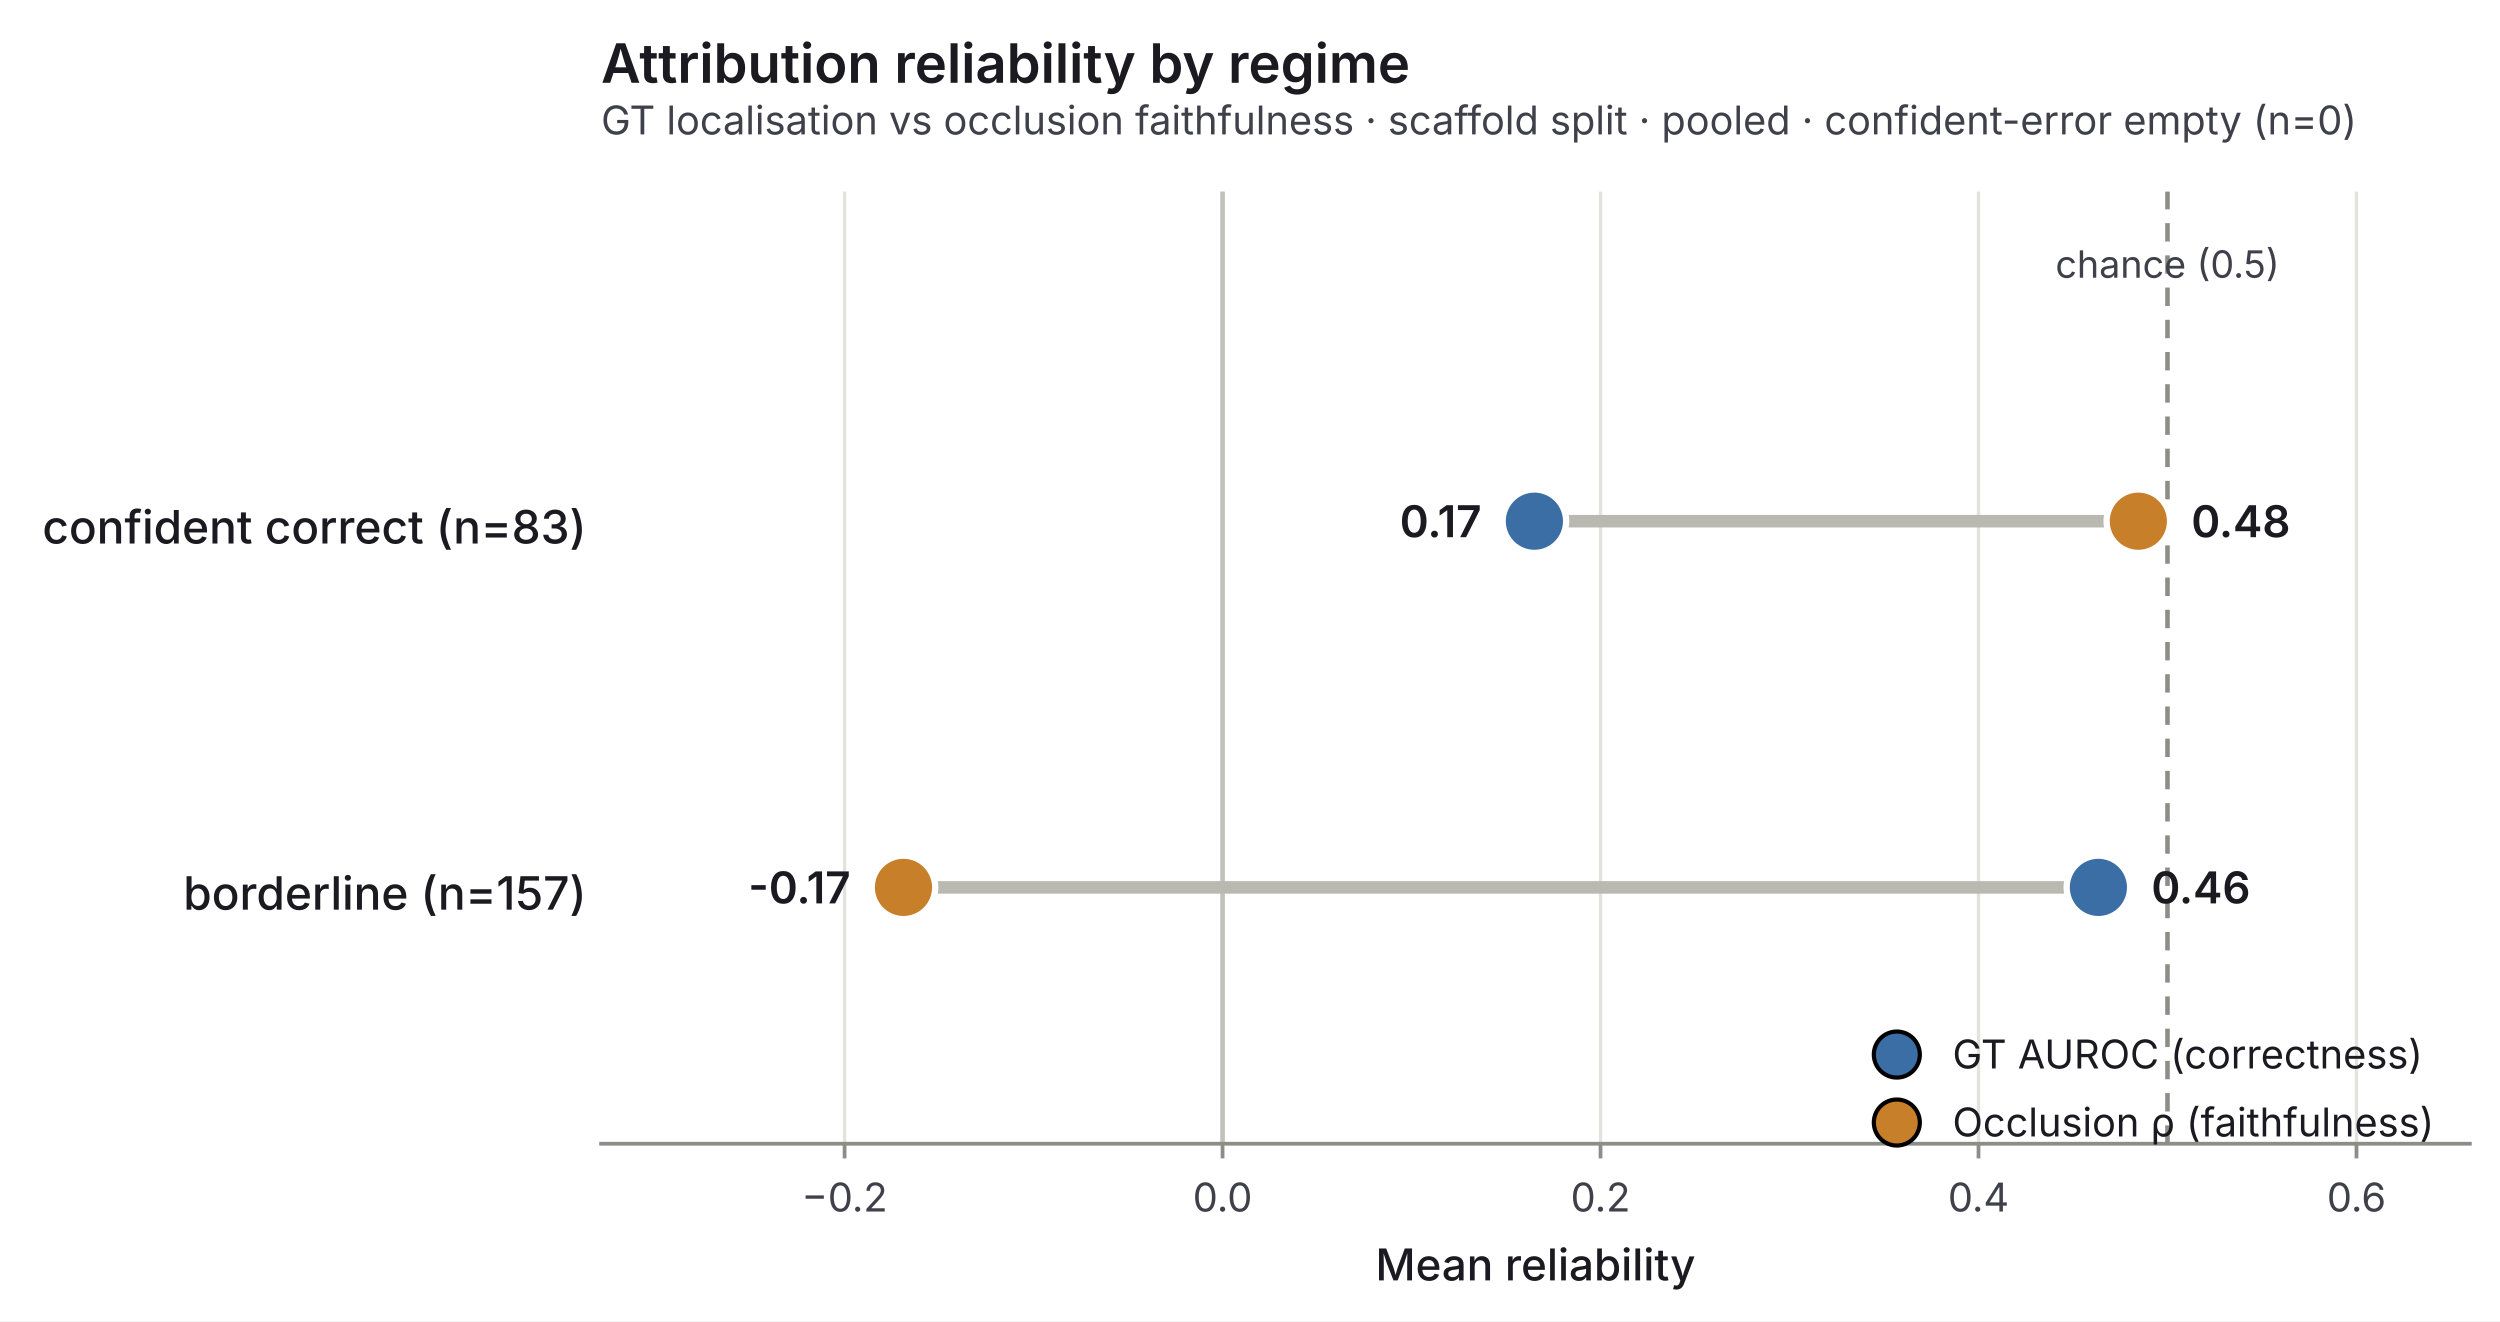
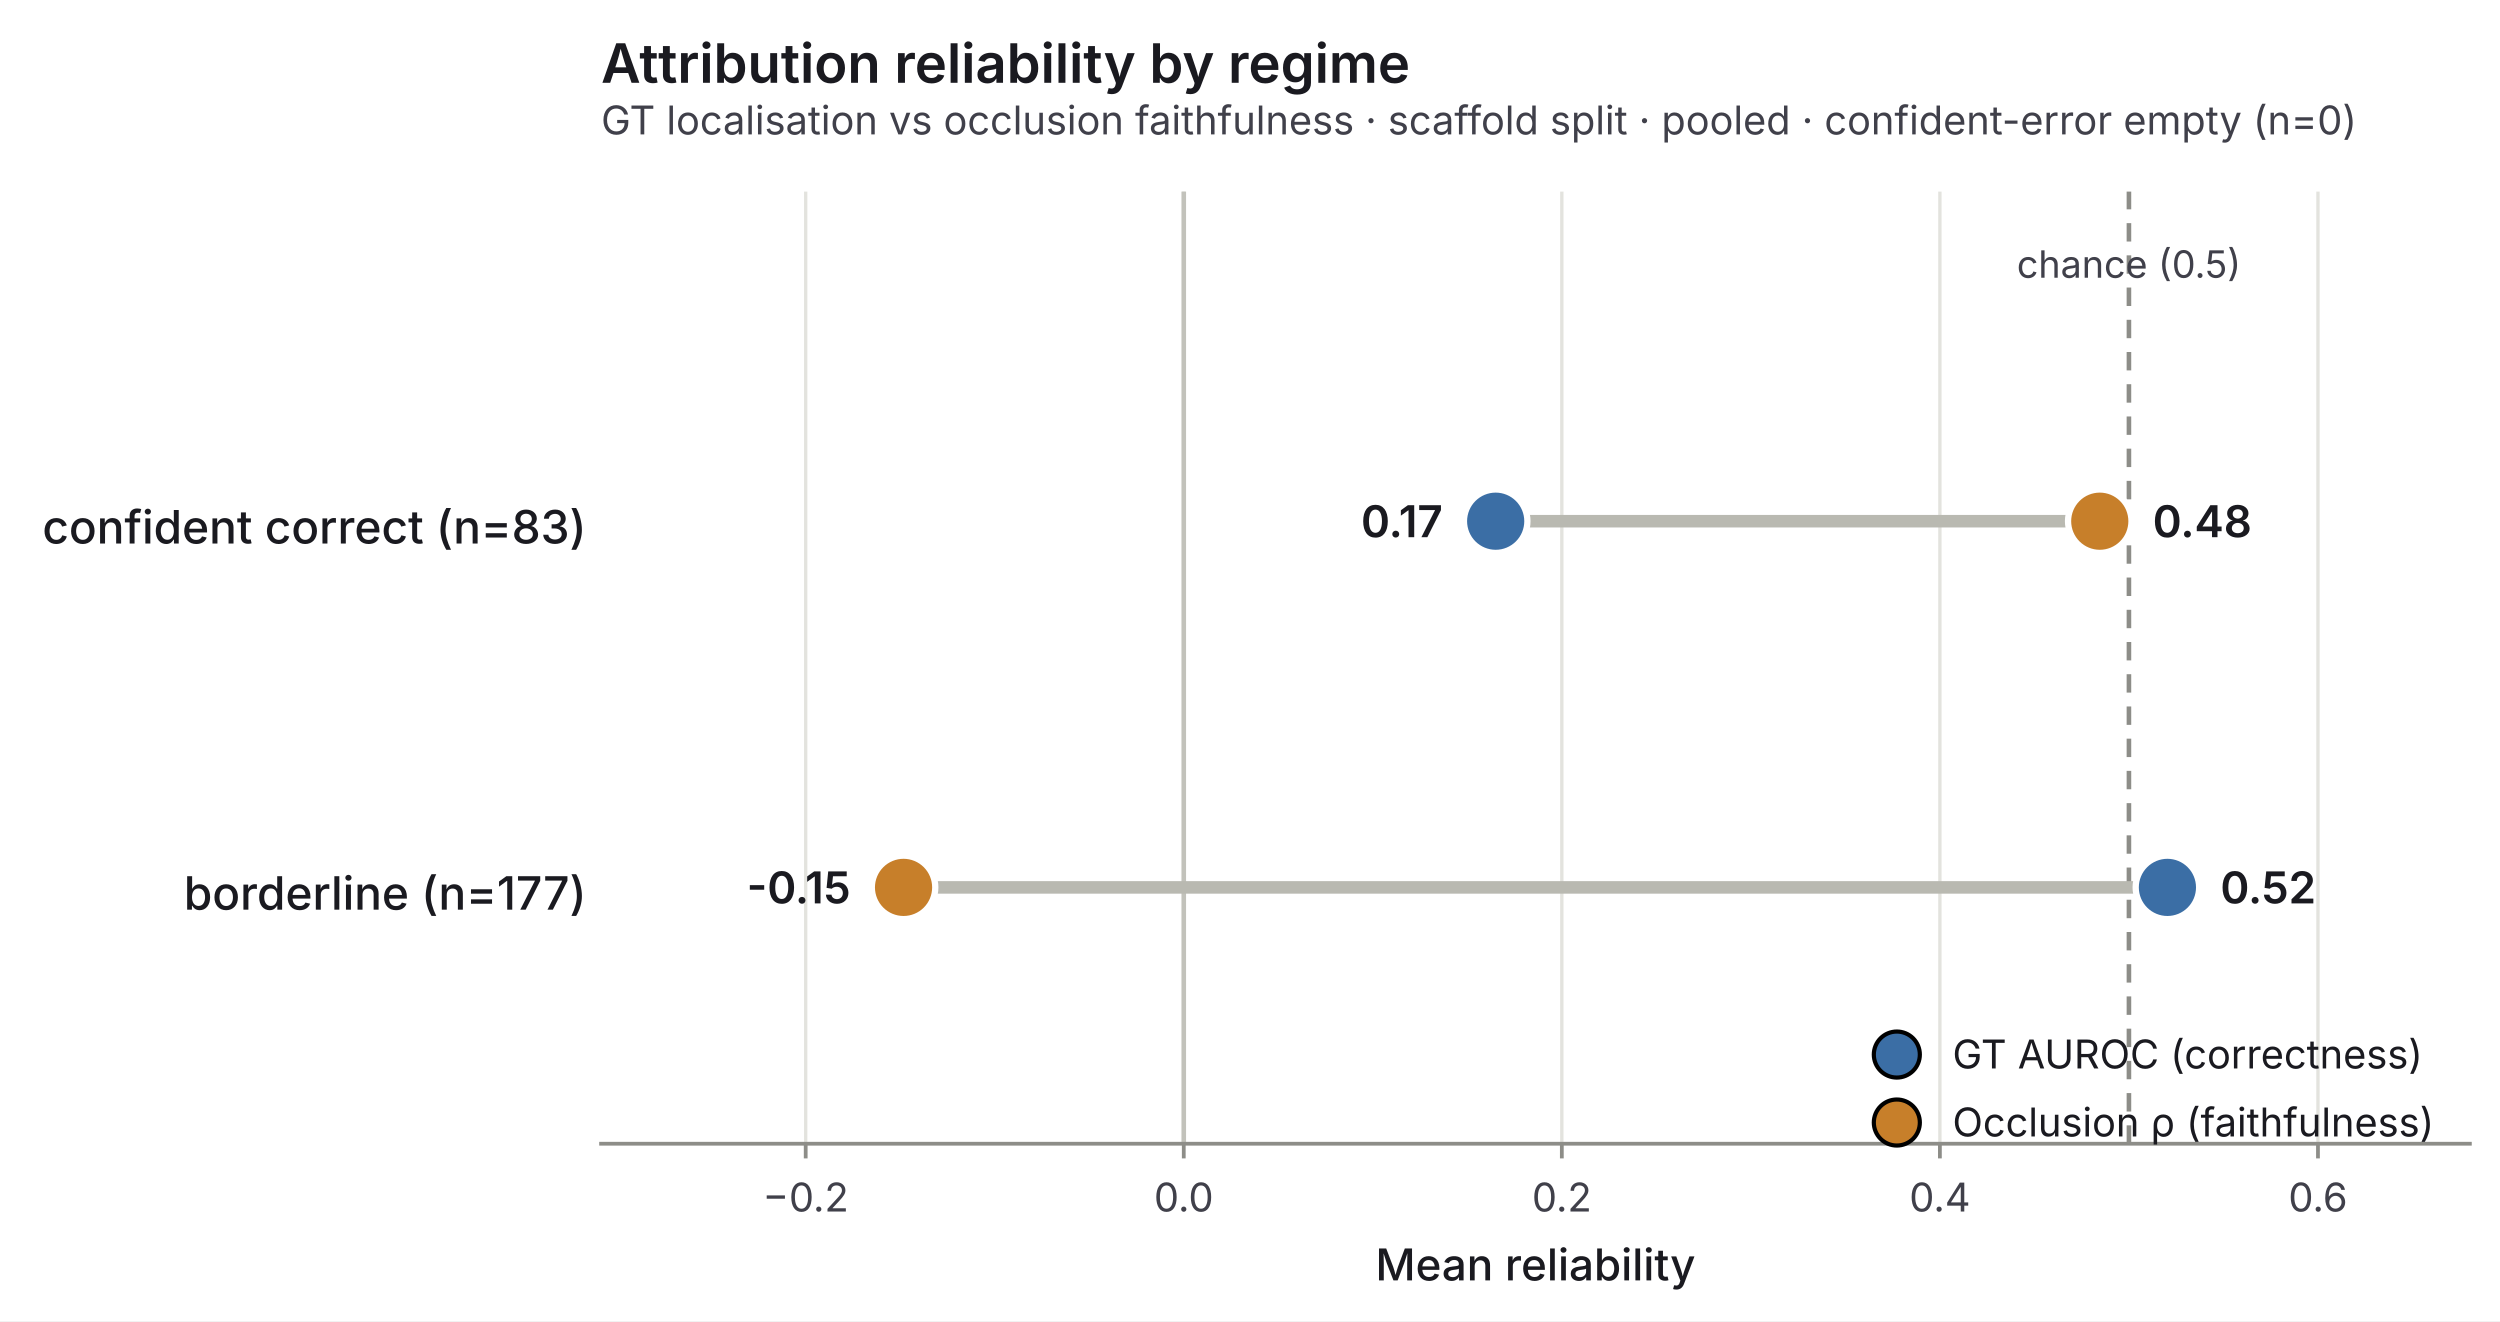
<svg xmlns="http://www.w3.org/2000/svg" xmlns:xlink="http://www.w3.org/1999/xlink" width="597.435pt" height="315.72pt" viewBox="0 0 597.435 315.72" version="1.1">
  <defs>
    <style type="text/css">*{stroke-linejoin: round; stroke-linecap: butt}</style>
  </defs>
  <g id="figure_1">
    <g id="patch_1">
      <path d="M 0 315.72  L 597.435 315.72  L 597.435 0  L 0 0  z " style="fill: #ffffff" />
    </g>
    <g id="axes_1">
      <g id="patch_2">
        <path d="M 143.645 273.321  L 590.235 273.321  L 590.235 45.794  L 143.645 45.794  z " style="fill: #ffffff" />
      </g>
      <g id="matplotlib.axis_1">
        <g id="xtick_1">
          <g id="line2d_1">
-             <path d="M 201.832 273.321  L 201.832 45.794  " clip-path="url(#p8bb84297b1)" style="fill: none; stroke: #e3e3de; stroke-width: 0.8; stroke-linecap: round" />
+             <path d="M 192.539 273.321  L 192.539 45.794  " clip-path="url(#peb4f340fc4)" style="fill: none; stroke: #e3e3de; stroke-width: 0.8; stroke-linecap: round" />
          </g>
          <g id="line2d_2">
            <defs>
-               <path id="m140e946038" d="M 0 0  L 0 3.5  " style="stroke: #8d8d88; stroke-width: 0.9" />
+               <path id="m69bed780b4" d="M 0 0  L 0 3.5  " style="stroke: #8d8d88; stroke-width: 0.9" />
            </defs>
            <g>
-               <use xlink:href="#m140e946038" x="201.832" y="273.321" style="fill: #8d8d88; stroke: #8d8d88; stroke-width: 0.9" />
+               <use xlink:href="#m69bed780b4" x="192.539" y="273.321" style="fill: #8d8d88; stroke: #8d8d88; stroke-width: 0.9" />
            </g>
          </g>
          <g id="text_1">
-             <text style="font-size: 9.5px; font-family: 'Inter', 'Liberation Sans', 'Arial', 'Helvetica', 'DejaVu Sans', sans-serif; text-anchor: middle; fill: #40404a" x="201.832" y="289.524" transform="rotate(-0 201.8322 289.5239)">−0.2</text>
+             <text style="font-size: 9.5px; font-family: 'Inter', 'Liberation Sans', 'Arial', 'Helvetica', 'DejaVu Sans', sans-serif; text-anchor: middle; fill: #40404a" x="192.539" y="289.524" transform="rotate(-0 192.5389 289.5239)">−0.2</text>
          </g>
        </g>
        <g id="xtick_2">
          <g id="line2d_3">
-             <path d="M 292.158 273.321  L 292.158 45.794  " clip-path="url(#p8bb84297b1)" style="fill: none; stroke: #e3e3de; stroke-width: 0.8; stroke-linecap: round" />
+             <path d="M 282.887 273.321  L 282.887 45.794  " clip-path="url(#peb4f340fc4)" style="fill: none; stroke: #e3e3de; stroke-width: 0.8; stroke-linecap: round" />
          </g>
          <g id="line2d_4">
            <g>
-               <use xlink:href="#m140e946038" x="292.158" y="273.321" style="fill: #8d8d88; stroke: #8d8d88; stroke-width: 0.9" />
+               <use xlink:href="#m69bed780b4" x="282.887" y="273.321" style="fill: #8d8d88; stroke: #8d8d88; stroke-width: 0.9" />
            </g>
          </g>
          <g id="text_2">
-             <text style="font-size: 9.5px; font-family: 'Inter', 'Liberation Sans', 'Arial', 'Helvetica', 'DejaVu Sans', sans-serif; text-anchor: middle; fill: #40404a" x="292.158" y="289.524" transform="rotate(-0 292.1585 289.5239)">0.0</text>
+             <text style="font-size: 9.5px; font-family: 'Inter', 'Liberation Sans', 'Arial', 'Helvetica', 'DejaVu Sans', sans-serif; text-anchor: middle; fill: #40404a" x="282.887" y="289.524" transform="rotate(-0 282.8874 289.5239)">0.0</text>
          </g>
        </g>
        <g id="xtick_3">
          <g id="line2d_5">
-             <path d="M 382.485 273.321  L 382.485 45.794  " clip-path="url(#p8bb84297b1)" style="fill: none; stroke: #e3e3de; stroke-width: 0.8; stroke-linecap: round" />
+             <path d="M 373.236 273.321  L 373.236 45.794  " clip-path="url(#peb4f340fc4)" style="fill: none; stroke: #e3e3de; stroke-width: 0.8; stroke-linecap: round" />
          </g>
          <g id="line2d_6">
            <g>
-               <use xlink:href="#m140e946038" x="382.485" y="273.321" style="fill: #8d8d88; stroke: #8d8d88; stroke-width: 0.9" />
+               <use xlink:href="#m69bed780b4" x="373.236" y="273.321" style="fill: #8d8d88; stroke: #8d8d88; stroke-width: 0.9" />
            </g>
          </g>
          <g id="text_3">
-             <text style="font-size: 9.5px; font-family: 'Inter', 'Liberation Sans', 'Arial', 'Helvetica', 'DejaVu Sans', sans-serif; text-anchor: middle; fill: #40404a" x="382.485" y="289.524" transform="rotate(-0 382.4848 289.5239)">0.2</text>
+             <text style="font-size: 9.5px; font-family: 'Inter', 'Liberation Sans', 'Arial', 'Helvetica', 'DejaVu Sans', sans-serif; text-anchor: middle; fill: #40404a" x="373.236" y="289.524" transform="rotate(-0 373.2358 289.5239)">0.2</text>
          </g>
        </g>
        <g id="xtick_4">
          <g id="line2d_7">
-             <path d="M 472.811 273.321  L 472.811 45.794  " clip-path="url(#p8bb84297b1)" style="fill: none; stroke: #e3e3de; stroke-width: 0.8; stroke-linecap: round" />
+             <path d="M 463.584 273.321  L 463.584 45.794  " clip-path="url(#peb4f340fc4)" style="fill: none; stroke: #e3e3de; stroke-width: 0.8; stroke-linecap: round" />
          </g>
          <g id="line2d_8">
            <g>
-               <use xlink:href="#m140e946038" x="472.811" y="273.321" style="fill: #8d8d88; stroke: #8d8d88; stroke-width: 0.9" />
+               <use xlink:href="#m69bed780b4" x="463.584" y="273.321" style="fill: #8d8d88; stroke: #8d8d88; stroke-width: 0.9" />
            </g>
          </g>
          <g id="text_4">
-             <text style="font-size: 9.5px; font-family: 'Inter', 'Liberation Sans', 'Arial', 'Helvetica', 'DejaVu Sans', sans-serif; text-anchor: middle; fill: #40404a" x="472.811" y="289.524" transform="rotate(-0 472.8111 289.5239)">0.4</text>
+             <text style="font-size: 9.5px; font-family: 'Inter', 'Liberation Sans', 'Arial', 'Helvetica', 'DejaVu Sans', sans-serif; text-anchor: middle; fill: #40404a" x="463.584" y="289.524" transform="rotate(-0 463.5843 289.5239)">0.4</text>
          </g>
        </g>
        <g id="xtick_5">
          <g id="line2d_9">
-             <path d="M 563.137 273.321  L 563.137 45.794  " clip-path="url(#p8bb84297b1)" style="fill: none; stroke: #e3e3de; stroke-width: 0.8; stroke-linecap: round" />
+             <path d="M 553.933 273.321  L 553.933 45.794  " clip-path="url(#peb4f340fc4)" style="fill: none; stroke: #e3e3de; stroke-width: 0.8; stroke-linecap: round" />
          </g>
          <g id="line2d_10">
            <g>
-               <use xlink:href="#m140e946038" x="563.137" y="273.321" style="fill: #8d8d88; stroke: #8d8d88; stroke-width: 0.9" />
+               <use xlink:href="#m69bed780b4" x="553.933" y="273.321" style="fill: #8d8d88; stroke: #8d8d88; stroke-width: 0.9" />
            </g>
          </g>
          <g id="text_5">
-             <text style="font-size: 9.5px; font-family: 'Inter', 'Liberation Sans', 'Arial', 'Helvetica', 'DejaVu Sans', sans-serif; text-anchor: middle; fill: #40404a" x="563.137" y="289.524" transform="rotate(-0 563.1374 289.5239)">0.6</text>
+             <text style="font-size: 9.5px; font-family: 'Inter', 'Liberation Sans', 'Arial', 'Helvetica', 'DejaVu Sans', sans-serif; text-anchor: middle; fill: #40404a" x="553.933" y="289.524" transform="rotate(-0 553.9328 289.5239)">0.6</text>
          </g>
        </g>
        <g id="text_6">
          <text style="font-weight: 500; font-size: 10.5px; font-family: 'Inter', 'Liberation Sans', 'Arial', 'Helvetica', 'DejaVu Sans', sans-serif; text-anchor: middle; fill: #1a1a20" x="366.94" y="305.987" transform="rotate(-0 366.9403 305.9873)">Mean reliability</text>
        </g>
      </g>
      <g id="matplotlib.axis_2">
        <g id="ytick_1">
          <g id="line2d_11" />
          <g id="text_7">
            <text style="font-weight: 500; font-size: 11px; font-family: 'Inter', 'Liberation Sans', 'Arial', 'Helvetica', 'DejaVu Sans', sans-serif; text-anchor: end; fill: #1a1a20" x="140.145" y="129.881" transform="rotate(-0 140.1453 129.8812)">confident correct  (n=83)</text>
          </g>
        </g>
        <g id="ytick_2">
          <g id="line2d_12" />
          <g id="text_8">
-             <text style="font-weight: 500; font-size: 11px; font-family: 'Inter', 'Liberation Sans', 'Arial', 'Helvetica', 'DejaVu Sans', sans-serif; text-anchor: end; fill: #1a1a20" x="140.145" y="217.392" transform="rotate(-0 140.1453 217.3916)">borderline  (n=157)</text>
+             <text style="font-weight: 500; font-size: 11px; font-family: 'Inter', 'Liberation Sans', 'Arial', 'Helvetica', 'DejaVu Sans', sans-serif; text-anchor: end; fill: #1a1a20" x="140.145" y="217.392" transform="rotate(-0 140.1453 217.3916)">borderline  (n=177)</text>
          </g>
        </g>
      </g>
      <g id="line2d_13">
-         <path d="M 292.158 273.321  L 292.158 45.794  " clip-path="url(#p8bb84297b1)" style="fill: none; stroke: #c2c2bb; stroke-width: 1.1; stroke-linecap: round" />
+         <path d="M 282.887 273.321  L 282.887 45.794  " clip-path="url(#peb4f340fc4)" style="fill: none; stroke: #c2c2bb; stroke-width: 1.1; stroke-linecap: round" />
      </g>
      <g id="line2d_14">
-         <path d="M 517.974 273.321  L 517.974 45.794  " clip-path="url(#p8bb84297b1)" style="fill: none; stroke-dasharray: 4.4,3.3; stroke-dashoffset: 0; stroke: #8d8d88; stroke-width: 1.1" />
+         <path d="M 508.759 273.321  L 508.759 45.794  " clip-path="url(#peb4f340fc4)" style="fill: none; stroke-dasharray: 4.4,3.3; stroke-dashoffset: 0; stroke: #8d8d88; stroke-width: 1.1" />
      </g>
      <g id="line2d_15">
-         <path d="M 366.68 124.553  L 511.007 124.553  " clip-path="url(#p8bb84297b1)" style="fill: none; stroke: #b9b9b1; stroke-width: 3; stroke-linecap: round" />
+         <path d="M 357.428 124.553  L 501.79 124.553  " clip-path="url(#peb4f340fc4)" style="fill: none; stroke: #b9b9b1; stroke-width: 3; stroke-linecap: round" />
      </g>
      <g id="line2d_16">
-         <path d="M 501.459 212.064  L 215.906 212.064  " clip-path="url(#p8bb84297b1)" style="fill: none; stroke: #b9b9b1; stroke-width: 3; stroke-linecap: round" />
+         <path d="M 517.957 212.064  L 215.924 212.064  " clip-path="url(#peb4f340fc4)" style="fill: none; stroke: #b9b9b1; stroke-width: 3; stroke-linecap: round" />
      </g>
      <g id="patch_3">
        <path d="M 143.645 273.321  L 590.235 273.321  " style="fill: none; stroke: #8d8d88; stroke-width: 0.9; stroke-linejoin: miter; stroke-linecap: square" />
      </g>
      <g id="text_9">
-         <text style="font-size: 9px; font-family: 'Inter', 'Liberation Sans', 'Arial', 'Helvetica', 'DejaVu Sans', sans-serif; text-anchor: middle; fill: #40404a" x="517.974" y="66.376" transform="rotate(-0 517.9743 66.37556)">chance (0.5)</text>
+         <text style="font-size: 9px; font-family: 'Inter', 'Liberation Sans', 'Arial', 'Helvetica', 'DejaVu Sans', sans-serif; text-anchor: middle; fill: #40404a" x="508.759" y="66.376" transform="rotate(-0 508.7585 66.37556)">chance (0.5)</text>
      </g>
      <g id="text_10">
-         <text style="font-weight: 600; font-size: 10.5px; font-family: 'Inter', 'Liberation Sans', 'Arial', 'Helvetica', 'DejaVu Sans', sans-serif; text-anchor: end; fill: #1a1a20" x="354.035" y="128.373" transform="rotate(-0 354.0348 128.3727)">0.17</text>
+         <text style="font-weight: 600; font-size: 10.5px; font-family: 'Inter', 'Liberation Sans', 'Arial', 'Helvetica', 'DejaVu Sans', sans-serif; text-anchor: end; fill: #1a1a20" x="344.779" y="128.373" transform="rotate(-0 344.7789 128.3727)">0.17</text>
      </g>
      <g id="text_11">
-         <text style="font-weight: 600; font-size: 10.5px; font-family: 'Inter', 'Liberation Sans', 'Arial', 'Helvetica', 'DejaVu Sans', sans-serif; text-anchor: start; fill: #1a1a20" x="523.653" y="128.373" transform="rotate(-0 523.6528 128.3727)">0.48</text>
+         <text style="font-weight: 600; font-size: 10.5px; font-family: 'Inter', 'Liberation Sans', 'Arial', 'Helvetica', 'DejaVu Sans', sans-serif; text-anchor: start; fill: #1a1a20" x="514.438" y="128.373" transform="rotate(-0 514.4385 128.3727)">0.48</text>
      </g>
      <g id="text_12">
-         <text style="font-weight: 600; font-size: 10.5px; font-family: 'Inter', 'Liberation Sans', 'Arial', 'Helvetica', 'DejaVu Sans', sans-serif; text-anchor: end; fill: #1a1a20" x="203.261" y="215.883" transform="rotate(-0 203.2607 215.8831)">-0.17</text>
+         <text style="font-weight: 600; font-size: 10.5px; font-family: 'Inter', 'Liberation Sans', 'Arial', 'Helvetica', 'DejaVu Sans', sans-serif; text-anchor: end; fill: #1a1a20" x="203.275" y="215.883" transform="rotate(-0 203.2753 215.8831)">-0.15</text>
      </g>
      <g id="text_13">
-         <text style="font-weight: 600; font-size: 10.5px; font-family: 'Inter', 'Liberation Sans', 'Arial', 'Helvetica', 'DejaVu Sans', sans-serif; text-anchor: start; fill: #1a1a20" x="514.105" y="215.883" transform="rotate(-0 514.1052 215.8831)">0.46</text>
+         <text style="font-weight: 600; font-size: 10.5px; font-family: 'Inter', 'Liberation Sans', 'Arial', 'Helvetica', 'DejaVu Sans', sans-serif; text-anchor: start; fill: #1a1a20" x="530.605" y="215.883" transform="rotate(-0 530.6053 215.8831)">0.52</text>
      </g>
      <g id="text_14">
        <text style="font-size: 9.5px; font-family: 'Inter', 'Liberation Sans', 'Arial', 'Helvetica', 'DejaVu Sans', sans-serif; text-anchor: start; fill: #40404a" x="143.645" y="32.126" transform="rotate(-0 143.6453 32.12589)">GT localisation vs occlusion faithfulness · scaffold split · pooled · confident-error empty (n=0)</text>
      </g>
      <g id="text_15">
        <text style="font-weight: 600; font-size: 13px; font-family: 'Inter', 'Liberation Sans', 'Arial', 'Helvetica', 'DejaVu Sans', sans-serif; text-anchor: start; fill: #1a1a20" x="143.645" y="19.794" transform="rotate(-0 143.6453 19.79375)">Attribution reliability by regime</text>
      </g>
      <g id="PathCollection_1">
        <defs>
-           <path id="mdc19b31f92" d="M 0 7.583  C 2.011 7.583 3.94 6.784 5.362 5.362  C 6.784 3.94 7.583 2.011 7.583 0  C 7.583 -2.011 6.784 -3.94 5.362 -5.362  C 3.94 -6.784 2.011 -7.583 0 -7.583  C -2.011 -7.583 -3.94 -6.784 -5.362 -5.362  C -6.784 -3.94 -7.583 -2.011 -7.583 0  C -7.583 2.011 -6.784 3.94 -5.362 5.362  C -3.94 6.784 -2.011 7.583 0 7.583  z " style="stroke: #ffffff; stroke-width: 1.5" />
+           <path id="m6d3a4fba5b" d="M 0 7.583  C 2.011 7.583 3.94 6.784 5.362 5.362  C 6.784 3.94 7.583 2.011 7.583 0  C 7.583 -2.011 6.784 -3.94 5.362 -5.362  C 3.94 -6.784 2.011 -7.583 0 -7.583  C -2.011 -7.583 -3.94 -6.784 -5.362 -5.362  C -6.784 -3.94 -7.583 -2.011 -7.583 0  C -7.583 2.011 -6.784 3.94 -5.362 5.362  C -3.94 6.784 -2.011 7.583 0 7.583  z " style="stroke: #ffffff; stroke-width: 1.5" />
        </defs>
-         <g clip-path="url(#p8bb84297b1)">
-           <use xlink:href="#mdc19b31f92" x="366.68" y="124.553" style="fill: #3b6ea5; stroke: #ffffff; stroke-width: 1.5" />
+         <g clip-path="url(#peb4f340fc4)">
+           <use xlink:href="#m6d3a4fba5b" x="357.428" y="124.553" style="fill: #3b6ea5; stroke: #ffffff; stroke-width: 1.5" />
        </g>
      </g>
      <g id="PathCollection_2">
        <defs>
-           <path id="m45e8b7e3f6" d="M 0 7.583  C 2.011 7.583 3.94 6.784 5.362 5.362  C 6.784 3.94 7.583 2.011 7.583 0  C 7.583 -2.011 6.784 -3.94 5.362 -5.362  C 3.94 -6.784 2.011 -7.583 0 -7.583  C -2.011 -7.583 -3.94 -6.784 -5.362 -5.362  C -6.784 -3.94 -7.583 -2.011 -7.583 0  C -7.583 2.011 -6.784 3.94 -5.362 5.362  C -3.94 6.784 -2.011 7.583 0 7.583  z " style="stroke: #ffffff; stroke-width: 1.5" />
+           <path id="mfc12817de7" d="M 0 7.583  C 2.011 7.583 3.94 6.784 5.362 5.362  C 6.784 3.94 7.583 2.011 7.583 0  C 7.583 -2.011 6.784 -3.94 5.362 -5.362  C 3.94 -6.784 2.011 -7.583 0 -7.583  C -2.011 -7.583 -3.94 -6.784 -5.362 -5.362  C -6.784 -3.94 -7.583 -2.011 -7.583 0  C -7.583 2.011 -6.784 3.94 -5.362 5.362  C -3.94 6.784 -2.011 7.583 0 7.583  z " style="stroke: #ffffff; stroke-width: 1.5" />
        </defs>
-         <g clip-path="url(#p8bb84297b1)">
-           <use xlink:href="#m45e8b7e3f6" x="511.007" y="124.553" style="fill: #c77f2a; stroke: #ffffff; stroke-width: 1.5" />
+         <g clip-path="url(#peb4f340fc4)">
+           <use xlink:href="#mfc12817de7" x="501.79" y="124.553" style="fill: #c77f2a; stroke: #ffffff; stroke-width: 1.5" />
        </g>
      </g>
      <g id="PathCollection_3">
-         <g clip-path="url(#p8bb84297b1)">
-           <use xlink:href="#mdc19b31f92" x="501.459" y="212.064" style="fill: #3b6ea5; stroke: #ffffff; stroke-width: 1.5" />
+         <g clip-path="url(#peb4f340fc4)">
+           <use xlink:href="#m6d3a4fba5b" x="517.957" y="212.064" style="fill: #3b6ea5; stroke: #ffffff; stroke-width: 1.5" />
        </g>
      </g>
      <g id="PathCollection_4">
-         <g clip-path="url(#p8bb84297b1)">
-           <use xlink:href="#m45e8b7e3f6" x="215.906" y="212.064" style="fill: #c77f2a; stroke: #ffffff; stroke-width: 1.5" />
+         <g clip-path="url(#peb4f340fc4)">
+           <use xlink:href="#mfc12817de7" x="215.924" y="212.064" style="fill: #c77f2a; stroke: #ffffff; stroke-width: 1.5" />
        </g>
      </g>
      <g id="legend_1">
        <g id="line2d_17">
          <path d="M 443.793 252.011  L 453.293 252.011  L 462.793 252.011  " style="fill: none; stroke: #000000; stroke-opacity: 0; stroke-width: 1.9; stroke-linecap: round" />
          <defs>
-             <path id="m5c401c6112" d="M 0 5.5  C 1.459 5.5 2.858 4.92 3.889 3.889  C 4.92 2.858 5.5 1.459 5.5 0  C 5.5 -1.459 4.92 -2.858 3.889 -3.889  C 2.858 -4.92 1.459 -5.5 0 -5.5  C -1.459 -5.5 -2.858 -4.92 -3.889 -3.889  C -4.92 -2.858 -5.5 -1.459 -5.5 0  C -5.5 1.459 -4.92 2.858 -3.889 3.889  C -2.858 4.92 -1.459 5.5 0 5.5  z " style="stroke: #000000" />
+             <path id="md2e97ffc32" d="M 0 5.5  C 1.459 5.5 2.858 4.92 3.889 3.889  C 4.92 2.858 5.5 1.459 5.5 0  C 5.5 -1.459 4.92 -2.858 3.889 -3.889  C 2.858 -4.92 1.459 -5.5 0 -5.5  C -1.459 -5.5 -2.858 -4.92 -3.889 -3.889  C -4.92 -2.858 -5.5 -1.459 -5.5 0  C -5.5 1.459 -4.92 2.858 -3.889 3.889  C -2.858 4.92 -1.459 5.5 0 5.5  z " style="stroke: #000000" />
          </defs>
          <g>
-             <use xlink:href="#m5c401c6112" x="453.293" y="252.011" style="fill: #3b6ea5; stroke: #000000" />
+             <use xlink:href="#md2e97ffc32" x="453.293" y="252.011" style="fill: #3b6ea5; stroke: #000000" />
          </g>
        </g>
        <g id="text_16">
          <text style="font-size: 9.5px; font-family: 'Inter', 'Liberation Sans', 'Arial', 'Helvetica', 'DejaVu Sans', sans-serif; text-anchor: start; fill: #1a1a20" x="466.593" y="255.336" transform="rotate(-0 466.5928 255.3357)">GT AUROC (correctness)</text>
        </g>
        <g id="line2d_18">
          <path d="M 443.793 268.255  L 453.293 268.255  L 462.793 268.255  " style="fill: none; stroke: #000000; stroke-opacity: 0; stroke-width: 1.9; stroke-linecap: round" />
          <defs>
-             <path id="mb491a0431a" d="M 0 5.5  C 1.459 5.5 2.858 4.92 3.889 3.889  C 4.92 2.858 5.5 1.459 5.5 0  C 5.5 -1.459 4.92 -2.858 3.889 -3.889  C 2.858 -4.92 1.459 -5.5 0 -5.5  C -1.459 -5.5 -2.858 -4.92 -3.889 -3.889  C -4.92 -2.858 -5.5 -1.459 -5.5 0  C -5.5 1.459 -4.92 2.858 -3.889 3.889  C -2.858 4.92 -1.459 5.5 0 5.5  z " style="stroke: #000000" />
+             <path id="me46197024b" d="M 0 5.5  C 1.459 5.5 2.858 4.92 3.889 3.889  C 4.92 2.858 5.5 1.459 5.5 0  C 5.5 -1.459 4.92 -2.858 3.889 -3.889  C 2.858 -4.92 1.459 -5.5 0 -5.5  C -1.459 -5.5 -2.858 -4.92 -3.889 -3.889  C -4.92 -2.858 -5.5 -1.459 -5.5 0  C -5.5 1.459 -4.92 2.858 -3.889 3.889  C -2.858 4.92 -1.459 5.5 0 5.5  z " style="stroke: #000000" />
          </defs>
          <g>
-             <use xlink:href="#mb491a0431a" x="453.293" y="268.255" style="fill: #c77f2a; stroke: #000000" />
+             <use xlink:href="#me46197024b" x="453.293" y="268.255" style="fill: #c77f2a; stroke: #000000" />
          </g>
        </g>
        <g id="text_17">
          <text style="font-size: 9.5px; font-family: 'Inter', 'Liberation Sans', 'Arial', 'Helvetica', 'DejaVu Sans', sans-serif; text-anchor: start; fill: #1a1a20" x="466.593" y="271.58" transform="rotate(-0 466.5928 271.5804)">Occlusion ρ (faithfulness)</text>
        </g>
      </g>
    </g>
  </g>
  <defs>
-     <clipPath id="p8bb84297b1">
+     <clipPath id="peb4f340fc4">
      <rect x="143.645" y="45.794" width="446.59" height="227.527" />
    </clipPath>
  </defs>
</svg>
